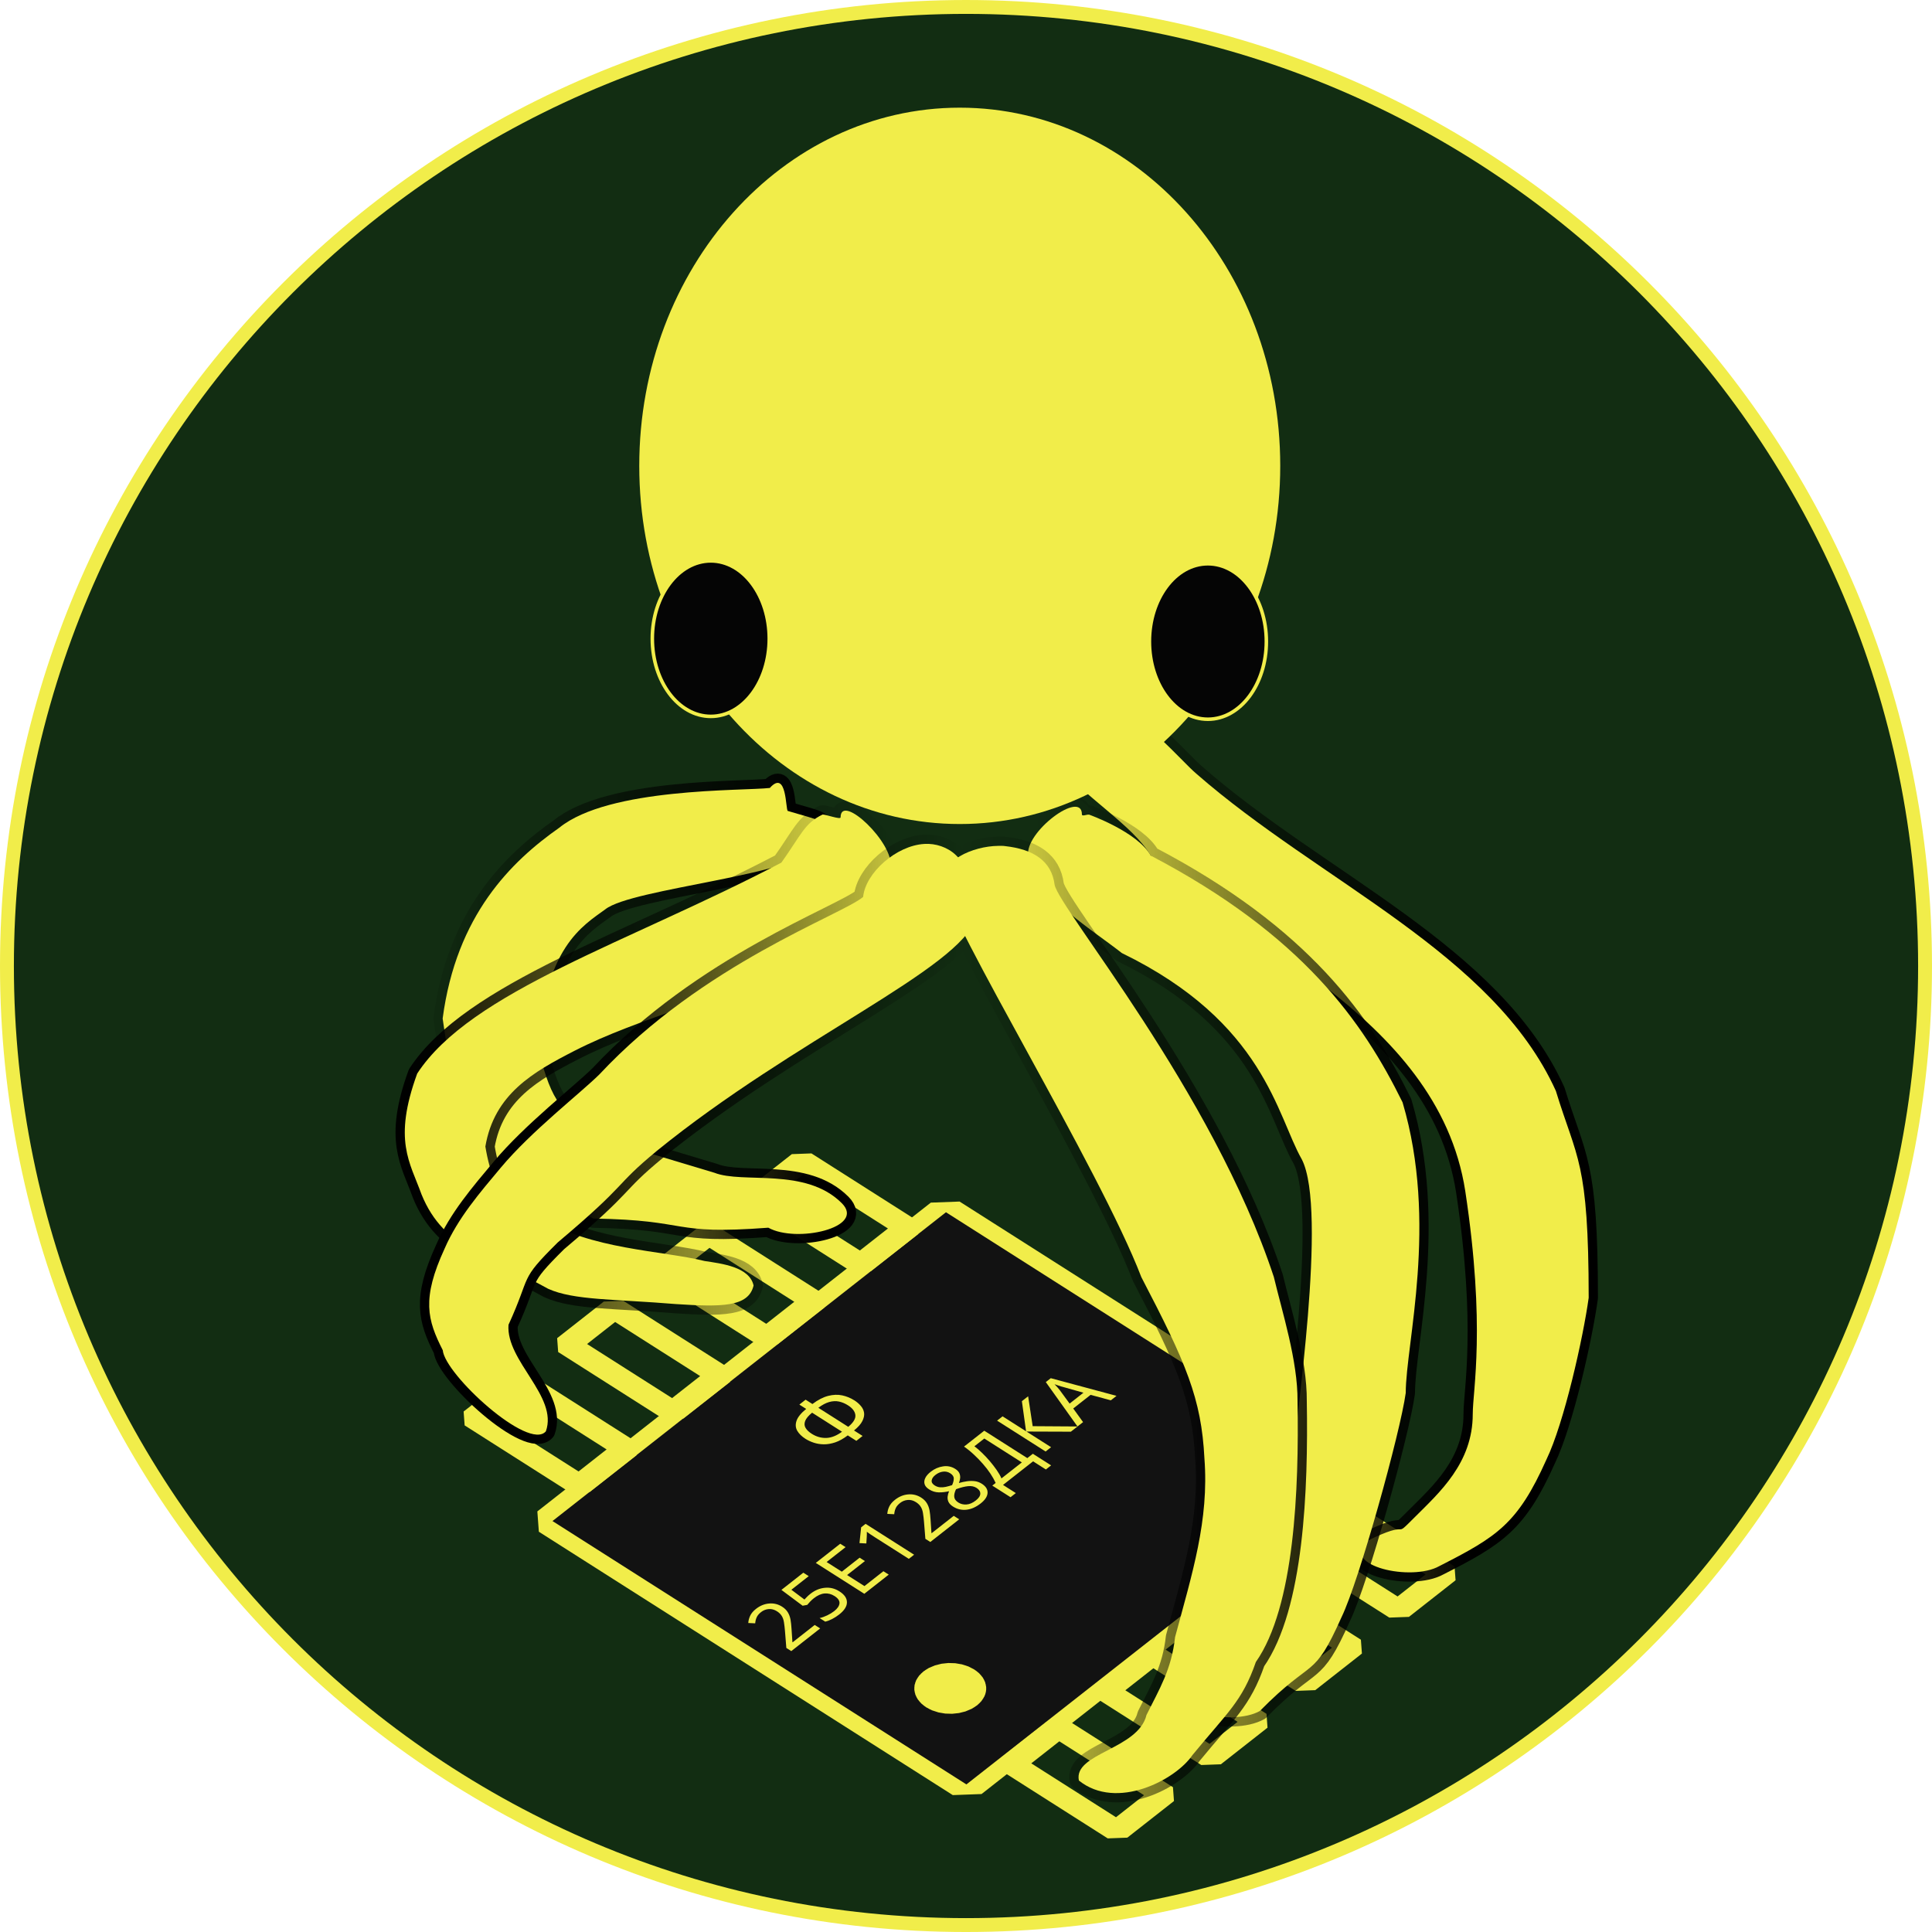
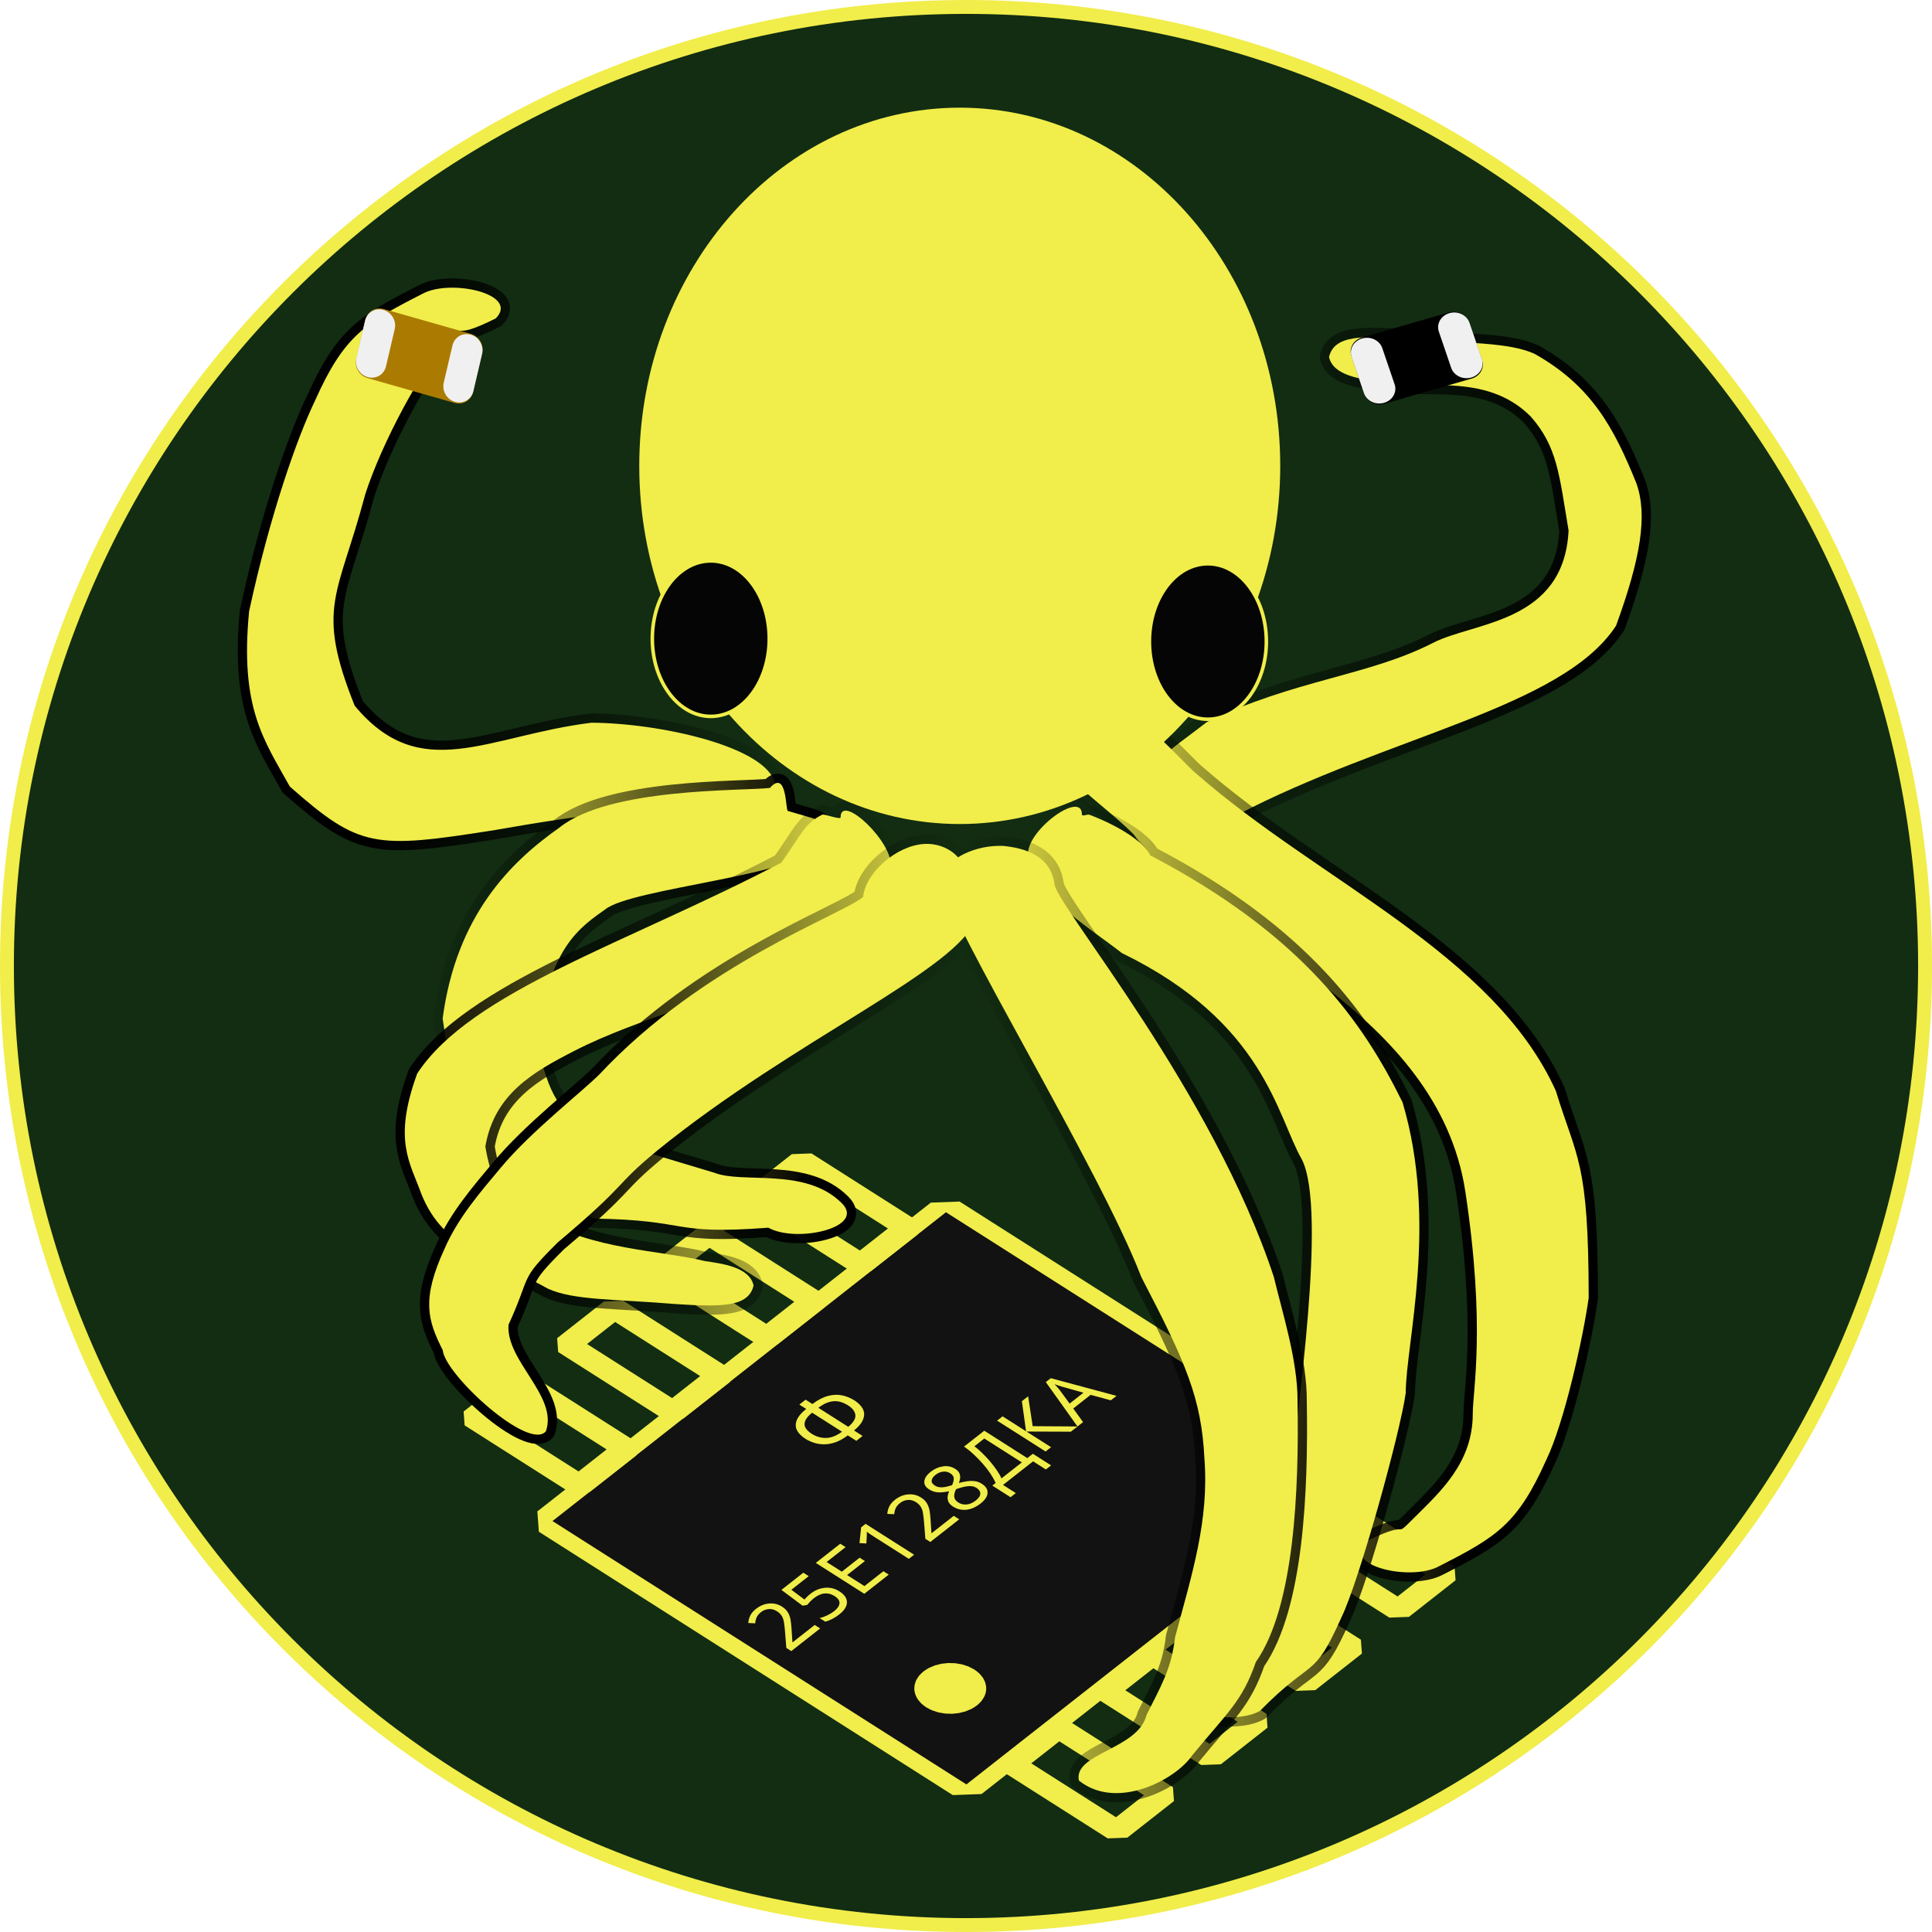
<svg xmlns="http://www.w3.org/2000/svg" xmlns:xlink="http://www.w3.org/1999/xlink" width="104.346mm" height="104.345mm" viewBox="0 0 104.346 104.345" version="1.1" id="svg5">
  <defs id="defs2">
    <linearGradient id="linearGradient30712">
      <stop style="stop-color:#000000;stop-opacity:1;" offset="0" id="stop30710" />
    </linearGradient>
    <linearGradient id="linearGradient7883">
      <stop style="stop-color:#000000;stop-opacity:0;" offset="0" id="stop7881" />
      <stop style="stop-color:#000000;stop-opacity:1;" offset="1" id="stop7879" />
    </linearGradient>
    <linearGradient id="linearGradient5848">
      <stop style="stop-color:#000000;stop-opacity:1;" offset="0" id="stop5846" />
    </linearGradient>
    <linearGradient id="linearGradient4631">
      <stop style="stop-color:#000000;stop-opacity:1;" offset="0" id="stop4627" />
      <stop style="stop-color:#000000;stop-opacity:0;" offset="1" id="stop4629" />
    </linearGradient>
    <linearGradient id="linearGradient4577">
      <stop style="stop-color:#000000;stop-opacity:1;" offset="0" id="stop4573" />
      <stop style="stop-color:#000000;stop-opacity:0;" offset="1" id="stop4575" />
    </linearGradient>
    <rect x="272.026" y="536.255" width="119.677" height="35.015" id="rect21935" />
    <linearGradient id="linearGradient5255">
      <stop style="stop-color:#d04220;stop-opacity:1;" offset="0" id="stop5253" />
    </linearGradient>
    <linearGradient id="linearGradient5213">
      <stop style="stop-color:#f1ed4a;stop-opacity:1;" offset="0" id="stop5211" />
    </linearGradient>
    <marker style="overflow:visible" id="Arrow1Lstart" refX="0" refY="0" orient="auto">
      <path transform="matrix(0.8,0,0,0.8,10,0)" style="fill:context-stroke;fill-rule:evenodd;stroke:context-stroke;stroke-width:1pt" d="M 0,0 5,-5 -12.5,0 5,5 Z" id="path4781" />
    </marker>
    <rect x="272.026" y="536.255" width="115.225" height="34.877" id="rect21935-6" />
    <linearGradient xlink:href="#linearGradient7883" id="linearGradient4579" x1="48.461" y1="139.964" x2="71.026" y2="139.964" gradientUnits="userSpaceOnUse" />
    <linearGradient xlink:href="#linearGradient4631" id="linearGradient4633" x1="57.271" y1="130.8" x2="79.28" y2="130.8" gradientUnits="userSpaceOnUse" />
    <linearGradient xlink:href="#linearGradient7883" id="linearGradient5660" x1="78.778" y1="130.902" x2="100.831" y2="130.902" gradientUnits="userSpaceOnUse" />
    <linearGradient xlink:href="#linearGradient7883" id="linearGradient7847" x1="82.815" y1="137.472" x2="106.536" y2="137.472" gradientUnits="userSpaceOnUse" />
    <linearGradient xlink:href="#linearGradient4577" id="linearGradient1863" gradientUnits="userSpaceOnUse" x1="48.461" y1="139.964" x2="71.026" y2="139.964" gradientTransform="matrix(-1,0,0,1,155.107,-3.360454)" />
    <linearGradient xlink:href="#linearGradient4631" id="linearGradient32539" x1="48.37" y1="132.668" x2="75.596" y2="132.668" gradientUnits="userSpaceOnUse" />
+     <linearGradient xlink:href="#linearGradient4631" id="linearGradient1006" gradientUnits="userSpaceOnUse" x1="48.37" y1="132.668" x2="75.596" y2="132.668" gradientTransform="rotate(180,81.45779,120.8445)" />
+     <linearGradient xlink:href="#linearGradient4577" id="linearGradient3344" gradientUnits="userSpaceOnUse" gradientTransform="matrix(1,0,0,-1,-1.42409,237.2745)" x1="48.461" y1="139.964" x2="71.026" y2="139.964" />
  </defs>
  <g id="layer3" style="display:inline" transform="translate(-26.98491,-75.52384)">
    <ellipse style="display:inline;fill:#122d12;fill-opacity:1;stroke:#f1ed4a;stroke-width:1.5;stroke-linecap:round;stroke-linejoin:round;stroke-miterlimit:4;stroke-dasharray:none;stroke-opacity:1;paint-order:stroke fill markers" id="path19326" cx="79.158" cy="127.697" rx="51.423" ry="51.423" />
  </g>
  <g id="layer5" transform="translate(-26.98491,-75.52384)">
    <g id="g985" transform="matrix(0.7431448,0.4728259,-0.6691306,0.5251264,121.218,39.80383)">
      <rect style="display:inline;fill:#121212;fill-opacity:1;stroke:#f1ed4a;stroke-width:2.2;stroke-linecap:round;stroke-linejoin:bevel;stroke-miterlimit:4;stroke-dasharray:none;stroke-opacity:1;paint-order:markers stroke fill" id="rect846" width="30.083" height="31.76" x="63.762" y="135.29" />
      <rect style="display:inline;fill:none;stroke:#f1ed4a;stroke-width:1.5;stroke-linecap:round;stroke-linejoin:bevel;stroke-opacity:1;paint-order:markers stroke fill" id="rect1079-5" width="7.642" height="3.765" x="94.646" y="137.777" />
      <rect style="display:inline;fill:none;stroke:#f1ed4a;stroke-width:1.5;stroke-linecap:round;stroke-linejoin:bevel;stroke-opacity:1;paint-order:markers stroke fill" id="rect1079-3-3" width="7.56" height="3.765" x="94.717" y="145.324" />
      <rect style="display:inline;fill:none;stroke:#f1ed4a;stroke-width:1.5;stroke-linecap:round;stroke-linejoin:bevel;stroke-opacity:1;paint-order:markers stroke fill" id="rect1079-6-5" width="7.62" height="3.765" x="94.659" y="152.946" />
      <rect style="display:inline;fill:none;stroke:#f1ed4a;stroke-width:1.5;stroke-linecap:round;stroke-linejoin:bevel;stroke-opacity:1;paint-order:markers stroke fill" id="rect1079-3-7-6" width="7.656" height="3.765" x="94.621" y="160.494" />
      <rect style="display:inline;fill:none;stroke:#f1ed4a;stroke-width:1.5;stroke-linecap:round;stroke-linejoin:bevel;stroke-opacity:1;paint-order:markers stroke fill" id="rect1079-5-2" width="7.659" height="3.765" x="55.354" y="137.559" />
      <rect style="display:inline;fill:none;stroke:#f1ed4a;stroke-width:1.5;stroke-linecap:round;stroke-linejoin:bevel;stroke-opacity:1;paint-order:markers stroke fill" id="rect1079-3-3-9" width="7.661" height="3.765" x="55.343" y="145.107" />
      <rect style="display:inline;fill:none;stroke:#f1ed4a;stroke-width:1.5;stroke-linecap:round;stroke-linejoin:bevel;stroke-opacity:1;paint-order:markers stroke fill" id="rect1079-6-5-1" width="7.678" height="3.765" x="55.346" y="152.729" />
      <rect style="display:inline;fill:none;stroke:#f1ed4a;stroke-width:1.5;stroke-linecap:round;stroke-linejoin:bevel;stroke-opacity:1;paint-order:markers stroke fill" id="rect1079-3-7-6-2" width="7.678" height="3.765" x="55.344" y="160.276" />
      <circle style="display:inline;fill:#f1ed4a;fill-opacity:1;stroke:#f1ed4a;stroke-width:2.536;stroke-linecap:round;stroke-linejoin:bevel;stroke-opacity:1;paint-order:markers stroke fill" id="path1381" cx="88.286" cy="162.181" r="0.675" />
      <text xml:space="preserve" transform="matrix(0,-0.2645833,0.2645833,0,-66.25638,238.0153)" id="text21933" style="font-style:normal;font-weight:normal;font-size:18.667px;line-height:1.25;font-family:sans-serif;white-space:pre;shape-inside:url(#rect21935);display:inline;fill:#f1ed4a;fill-opacity:1;stroke:none">
-         <tspan x="272.025" y="552.772" id="tspan1574">25Е128ДКА</tspan>
+         <tspan x="272.025" y="552.772" id="tspan11092">25Е128ДКА</tspan>
      </text>
      <text xml:space="preserve" transform="matrix(0,-0.2645833,0.2645833,0,-75.08002,225.4992)" id="text21933-1" style="font-style:normal;font-weight:normal;font-size:21.333px;line-height:1.25;font-family:sans-serif;white-space:pre;shape-inside:url(#rect21935-6);display:inline;fill:#f1ed4a;fill-opacity:1;stroke:none">
-         <tspan x="272.025" y="555.131" id="tspan1576">Ф</tspan>
+         <tspan x="272.025" y="555.131" id="tspan11094">Ф</tspan>
      </text>
    </g>
  </g>
  <g id="layer2" style="display:inline" transform="translate(-26.98491,-75.52384)">
+     <path id="path4220-3-6-2-3-7-6" style="color:#000000;display:inline;fill:#f1ed4a;stroke:url(#linearGradient3344);stroke-linecap:round;stroke-linejoin:round;stroke-miterlimit:4.5;-inkscape-stroke:none;paint-order:stroke markers fill" d="m 68.274,118.731 c 1.303,-0.383 0.8,0.401 0.572,-0.887 -0.452,-2.009 -6.286,-3.273 -9.923,-3.286 -5.613,0.696 -9.226,3.374 -12.783,-0.921 -2.134,-5.35 -0.891,-5.884 0.57,-11.41 0.872,-2.729 3.077,-6.858 4.4,-8.181 1.323,-1.323 0,0 2.646,-1.323 1.323,-1.323 -2.467,-2.168 -3.969,-1.323 -3.11,1.583 -4.231,2.278 -5.781,5.748 -0.959,1.981 -2.441,6.172 -3.568,11.394 -0.503,5.207 0.789,6.928 2.2,9.464 3.772,3.325 4.563,3.373 11.021,2.358 4.666,-0.817 11.786,-1.96 12.995,-0.202 0.932,1.04 0.847,-1.204 0.972,-1.241 z" />
    <path id="path4220-3-6-2-3" style="color:#000000;display:inline;fill:#f1ed4a;stroke:url(#linearGradient4579);stroke-linecap:round;stroke-linejoin:round;stroke-miterlimit:4.5;-inkscape-stroke:none;paint-order:stroke markers fill" d="m 70.183,119.512 c 1.303,0.383 1.47,0.332 1.242,1.621 -1.236,1.672 -10.3,2.349 -11.752,3.505 -1.157,0.848 -3.413,2.103 -3.559,7.766 0.675,2.573 1.142,3.298 3.543,4.685 l 5.911,1.774 c 1.549,0.612 4.921,-0.319 6.883,1.645 1.323,1.323 -2.467,2.168 -3.969,1.323 -5.369,0.407 -4.125,-0.412 -9.45,-0.494 l -5.617,-2.789 c -1.936,-3.113 -1.601,-1.905 -2.523,-8.014 0.74,-5.59 3.703,-8.482 6.302,-10.308 2.69,-2.176 9.864,-1.977 11.368,-2.145 0.932,-1.04 0.847,1.204 0.972,1.241 z" />
    <path id="path4220-3-6-2" style="color:#000000;display:inline;fill:#f1ed4a;stroke:url(#linearGradient32539);stroke-linecap:round;stroke-linejoin:round;stroke-miterlimit:4.5;stroke-opacity:1;-inkscape-stroke:none;paint-order:stroke markers fill" d="m 72.385,119.672 c 0,-1.358 2.923,1.401 2.695,2.69 -0.244,2.03 -2.709,3.527 -4.325,4.802 -4.716,2.292 -9.252,3.322 -12.748,5.116 -2.22,1.139 -4.328,2.331 -4.808,5.167 0.509,3.05 1.596,3.185 3.045,3.867 2.522,1.684 6.564,1.755 8.795,2.316 0.905,0.139 2.424,0.31 2.646,1.323 -0.274,1.175 -1.745,1.161 -4.195,1.003 -3.314,-0.275 -5.515,-0.198 -6.9,-0.826 -3.061,-1.717 -5.621,-2.082 -6.843,-5.107 -0.622,-1.732 -1.546,-2.907 -0.229,-6.518 2.906,-4.452 11.447,-7.082 19.669,-11.392 1.093,-1.539 1.247,-2.122 2.223,-2.596 0.129,-0.021 0.973,0.287 0.973,0.156 z" />
+     <path id="path4220-3-6-2-7" style="color:#000000;display:inline;fill:#f1ed4a;stroke:url(#linearGradient1006);stroke-linecap:round;stroke-linejoin:round;stroke-miterlimit:4.5;stroke-opacity:1;-inkscape-stroke:none;paint-order:stroke markers fill" d="m 90.53,122.017 c 0,1.358 -2.923,-1.401 -2.695,-2.69 0.244,-2.03 2.709,-3.527 4.325,-4.802 4.716,-2.292 8.728,-2.489 12.224,-4.282 2.22,-1.139 7.067,-1.058 7.319,-6.065 -0.509,-3.05 -0.611,-4.523 -2.041,-6.155 -2.494,-2.505 -6.02,-1.332 -8.251,-1.892 -0.905,-0.139 -2.424,-0.31 -2.646,-1.323 0.274,-1.175 1.745,-1.161 4.195,-1.003 3.314,0.275 5.515,0.198 6.9,0.826 3.061,1.717 4.282,3.967 5.504,6.992 0.622,1.732 0.221,4.084 -1.097,7.695 -2.906,4.452 -12.32,5.95 -20.542,10.26 -1.093,1.539 -1.247,2.122 -2.223,2.596 -0.129,0.021 -0.973,-0.287 -0.973,-0.156 z" />
    <path id="path4220" style="color:#000000;display:inline;fill:#f1ed4a;stroke:url(#linearGradient4633);stroke-linecap:round;stroke-linejoin:round;stroke-miterlimit:4.5;-inkscape-stroke:none;paint-order:stroke markers fill" d="m 76.904,121.105 c -1.511,0.086 -3.174,1.559 -3.302,2.861 -1.162,0.981 -8.634,3.58 -14.245,9.586 -1.051,1.038 -3.668,3.057 -5.323,5.034 -1.131,1.353 -2.312,2.712 -3.034,4.369 -1.253,2.721 -0.934,3.856 -0.102,5.492 0.112,1.309 4.645,5.474 5.57,4.38 0.67,-1.889 -2.166,-3.799 -2.019,-5.752 1.272,-2.778 0.523,-2.332 2.664,-4.452 3.929,-3.31 2.952,-2.963 5.346,-4.94 7.433,-6.046 16.354,-9.815 17.237,-12.569 0.419,-1.24 -0.018,-2.37 -1.089,-3.411 -0.447,-0.425 -1.09,-0.638 -1.703,-0.599 z" />
    <path id="path4220-3-6-2-3-7" style="color:#000000;display:inline;fill:#f1ed4a;stroke:url(#linearGradient1863);stroke-linecap:round;stroke-linejoin:round;stroke-miterlimit:4.5;-inkscape-stroke:none;paint-order:stroke markers fill" d="m 85.409,115.183 c -1.303,0.383 -1.47,0.332 -1.242,1.621 1.236,1.672 4.027,3.292 4.965,4.93 3.963,4.422 15.5,8.43 16.992,18.127 1.113,7.357 0.403,10.715 0.403,12.038 0,2.646 -1.804,4.239 -3.127,5.562 -1.323,1.323 0,0 -2.646,1.323 -1.323,1.323 2.467,2.168 3.969,1.323 3.11,-1.583 4.231,-2.278 5.781,-5.748 0.959,-1.981 1.987,-6.589 2.285,-8.743 -0.004,-7.417 -0.642,-7.469 -1.773,-11.173 -3.366,-7.437 -12.747,-11.296 -19.405,-17.121 -0.805,-0.669 -3.078,-3.402 -4.582,-3.57 -0.932,-1.04 -0.847,1.204 -0.972,1.241 z" />
    <path id="path4220-3-6" style="color:#000000;display:inline;fill:#f1ed4a;stroke:url(#linearGradient7847);stroke-linecap:round;stroke-linejoin:round;stroke-miterlimit:4.5;stroke-opacity:1;-inkscape-stroke:none;paint-order:stroke markers fill" d="m 85.418,119.508 c 0,-1.358 -3.126,0.966 -2.898,2.254 0.244,2.03 3.442,3.963 5.057,5.237 7.711,3.747 8.373,8.799 9.718,11.141 1.421,2.769 -0.408,14.448 -0.408,15.771 0,2.646 -1.859,10.054 -3.182,11.377 -1.323,1.323 0,0 -2.646,1.323 -1.323,1.323 2.467,2.168 3.969,1.323 2.925,-2.973 2.866,-1.607 4.416,-5.076 0.959,-1.981 3.166,-9.948 3.464,-12.102 0,-2.646 1.764,-9.165 -0.171,-15.694 -2.137,-4.339 -5.382,-9.019 -13.604,-13.329 -0.703,-1.277 -3.324,-2.211 -3.324,-2.211 -0.129,-0.021 -0.391,0.115 -0.391,-0.015 z" />
    <path id="path4220-3" style="color:#000000;display:inline;fill:#f1ed4a;stroke:url(#linearGradient5660);stroke-linecap:round;stroke-linejoin:round;stroke-miterlimit:4.5;-inkscape-stroke:none;paint-order:stroke markers fill" d="m 80.896,121.209 c -1.358,0.016 -3.189,0.789 -2.96,2.077 0.244,2.03 8.434,15.333 10.692,21.215 2.412,4.628 3.244,6.551 3.407,9.791 0.256,3.346 -0.664,6.226 -1.585,9.65 -0.188,1.736 -0.845,2.805 -1.543,4.203 -0.442,1.866 -3.962,2.061 -3.652,3.544 2.041,1.642 5.232,-0.039 6.131,-1.373 1.895,-2.309 2.69,-2.899 3.427,-5.029 2.096,-2.988 2.331,-9.347 2.251,-14.086 0.017,-2.179 -0.832,-4.825 -1.28,-6.709 -3.315,-10.039 -11.594,-19.882 -11.84,-21.181 -0.159,-1.289 -1.152,-1.918 -2.656,-2.087 -0.129,-0.021 -0.261,-0.017 -0.391,-0.015 z" />
+   </g>
+   <g id="layer6">
+     <g id="g3155" transform="matrix(1.100178,-0.3170527,0.3447749,1.011717,-23.39785,41.19007)">
+       <rect style="fill:#000000;fill-opacity:1;stroke:#000000;stroke-width:1.5;stroke-linecap:round;stroke-linejoin:round;stroke-miterlimit:4;stroke-dasharray:none;paint-order:markers stroke fill" id="rect2419" width="4.279" height="2.033" x="86.72" y="5.232" />
+       <rect style="fill:#f0f0f0;fill-opacity:1;stroke:#f0f0f0;stroke-width:1.5;stroke-linecap:round;stroke-linejoin:round;stroke-miterlimit:4;stroke-dasharray:none;stroke-opacity:1;paint-order:markers stroke fill" id="rect2753" width="0.005" height="1.935" x="86.715" y="5.281" />
+       <rect style="fill:#f0f0f0;fill-opacity:1;stroke:#f0f0f0;stroke-width:1.5;stroke-linecap:round;stroke-linejoin:round;stroke-miterlimit:4;stroke-dasharray:none;stroke-opacity:1;paint-order:markers stroke fill" id="rect2753-5" width="0.005" height="1.935" x="91" y="5.273" />
+     </g>
+     <g id="g10117" transform="translate(0,2.116667)">
+       <rect style="fill:#aa7b00;fill-opacity:1;stroke:#aa7b00;stroke-width:1.659;stroke-linecap:round;stroke-linejoin:round;stroke-miterlimit:4;stroke-dasharray:none;stroke-opacity:1;paint-order:markers stroke fill" id="rect2419-0" width="4.9" height="2.173" x="23.525" y="9.167" transform="matrix(0.9616269,0.2743605,-0.2280418,0.9736514,0,0)" />
+       <rect style="fill:#f0f0f0;fill-opacity:1;stroke:#f0f0f0;stroke-width:1.659;stroke-linecap:round;stroke-linejoin:round;stroke-miterlimit:4;stroke-dasharray:none;stroke-opacity:1;paint-order:markers stroke fill" id="rect2753-9" width="0.006" height="2.068" x="23.52" y="9.218" transform="matrix(0.9616269,0.2743605,-0.2280418,0.9736514,0,0)" />
+       <rect style="fill:#f0f0f0;fill-opacity:1;stroke:#f0f0f0;stroke-width:1.659;stroke-linecap:round;stroke-linejoin:round;stroke-miterlimit:4;stroke-dasharray:none;stroke-opacity:1;paint-order:markers stroke fill" id="rect2753-5-3" width="0.006" height="2.068" x="28.426" y="9.21" transform="matrix(0.9616269,0.2743605,-0.2280418,0.9736514,0,0)" />
+     </g>
  </g>
  <g id="layer4" style="display:inline" transform="translate(-26.98491,-75.52384)">
    <g id="g1465" transform="matrix(0.8439482,0,0,1,11.84116,0)">
      <circle style="display:inline;fill:#f1ed4a;fill-opacity:1;stroke:#f1ed4a;stroke-width:0.254;stroke-linecap:round;stroke-linejoin:round;stroke-miterlimit:4.5;stroke-dasharray:none;stroke-opacity:1;paint-order:stroke markers fill" id="path11443" d="m 99.373,103.697 a 20.077,20.077 0 0 1 -10.039,17.387 20.077,20.077 0 0 1 -20.077,-7.6e-4 20.077,20.077 0 0 1 -10.038,-17.388 l 20.077,0.002 z" />
      <ellipse style="display:inline;fill:#f1ed4a;fill-opacity:1;stroke-width:1.5;stroke-linecap:round;stroke-linejoin:bevel;paint-order:markers stroke fill" id="path989" cx="79.364" cy="100.684" rx="20.51" ry="19.345" />
    </g>
  </g>
  <g id="layer1" style="display:inline" transform="translate(-26.98491,-75.52384)">
    <ellipse style="fill:#050505;fill-opacity:1;stroke:#f1ed4a;stroke-width:0.383;stroke-linecap:round;stroke-linejoin:round;stroke-miterlimit:4.5;stroke-dasharray:none;stroke-opacity:1;paint-order:stroke markers fill" id="path14609" ry="4.103" rx="3.062" cy="110.017" cx="65.374" />
    <ellipse style="fill:#050505;fill-opacity:1;stroke:#f1ed4a;stroke-width:0.383;stroke-linecap:round;stroke-linejoin:round;stroke-miterlimit:4.5;stroke-dasharray:none;stroke-opacity:1;paint-order:stroke markers fill" id="path14609-6" ry="4.103" rx="3.062" cy="110.171" cx="92.222" />
  </g>
</svg>
